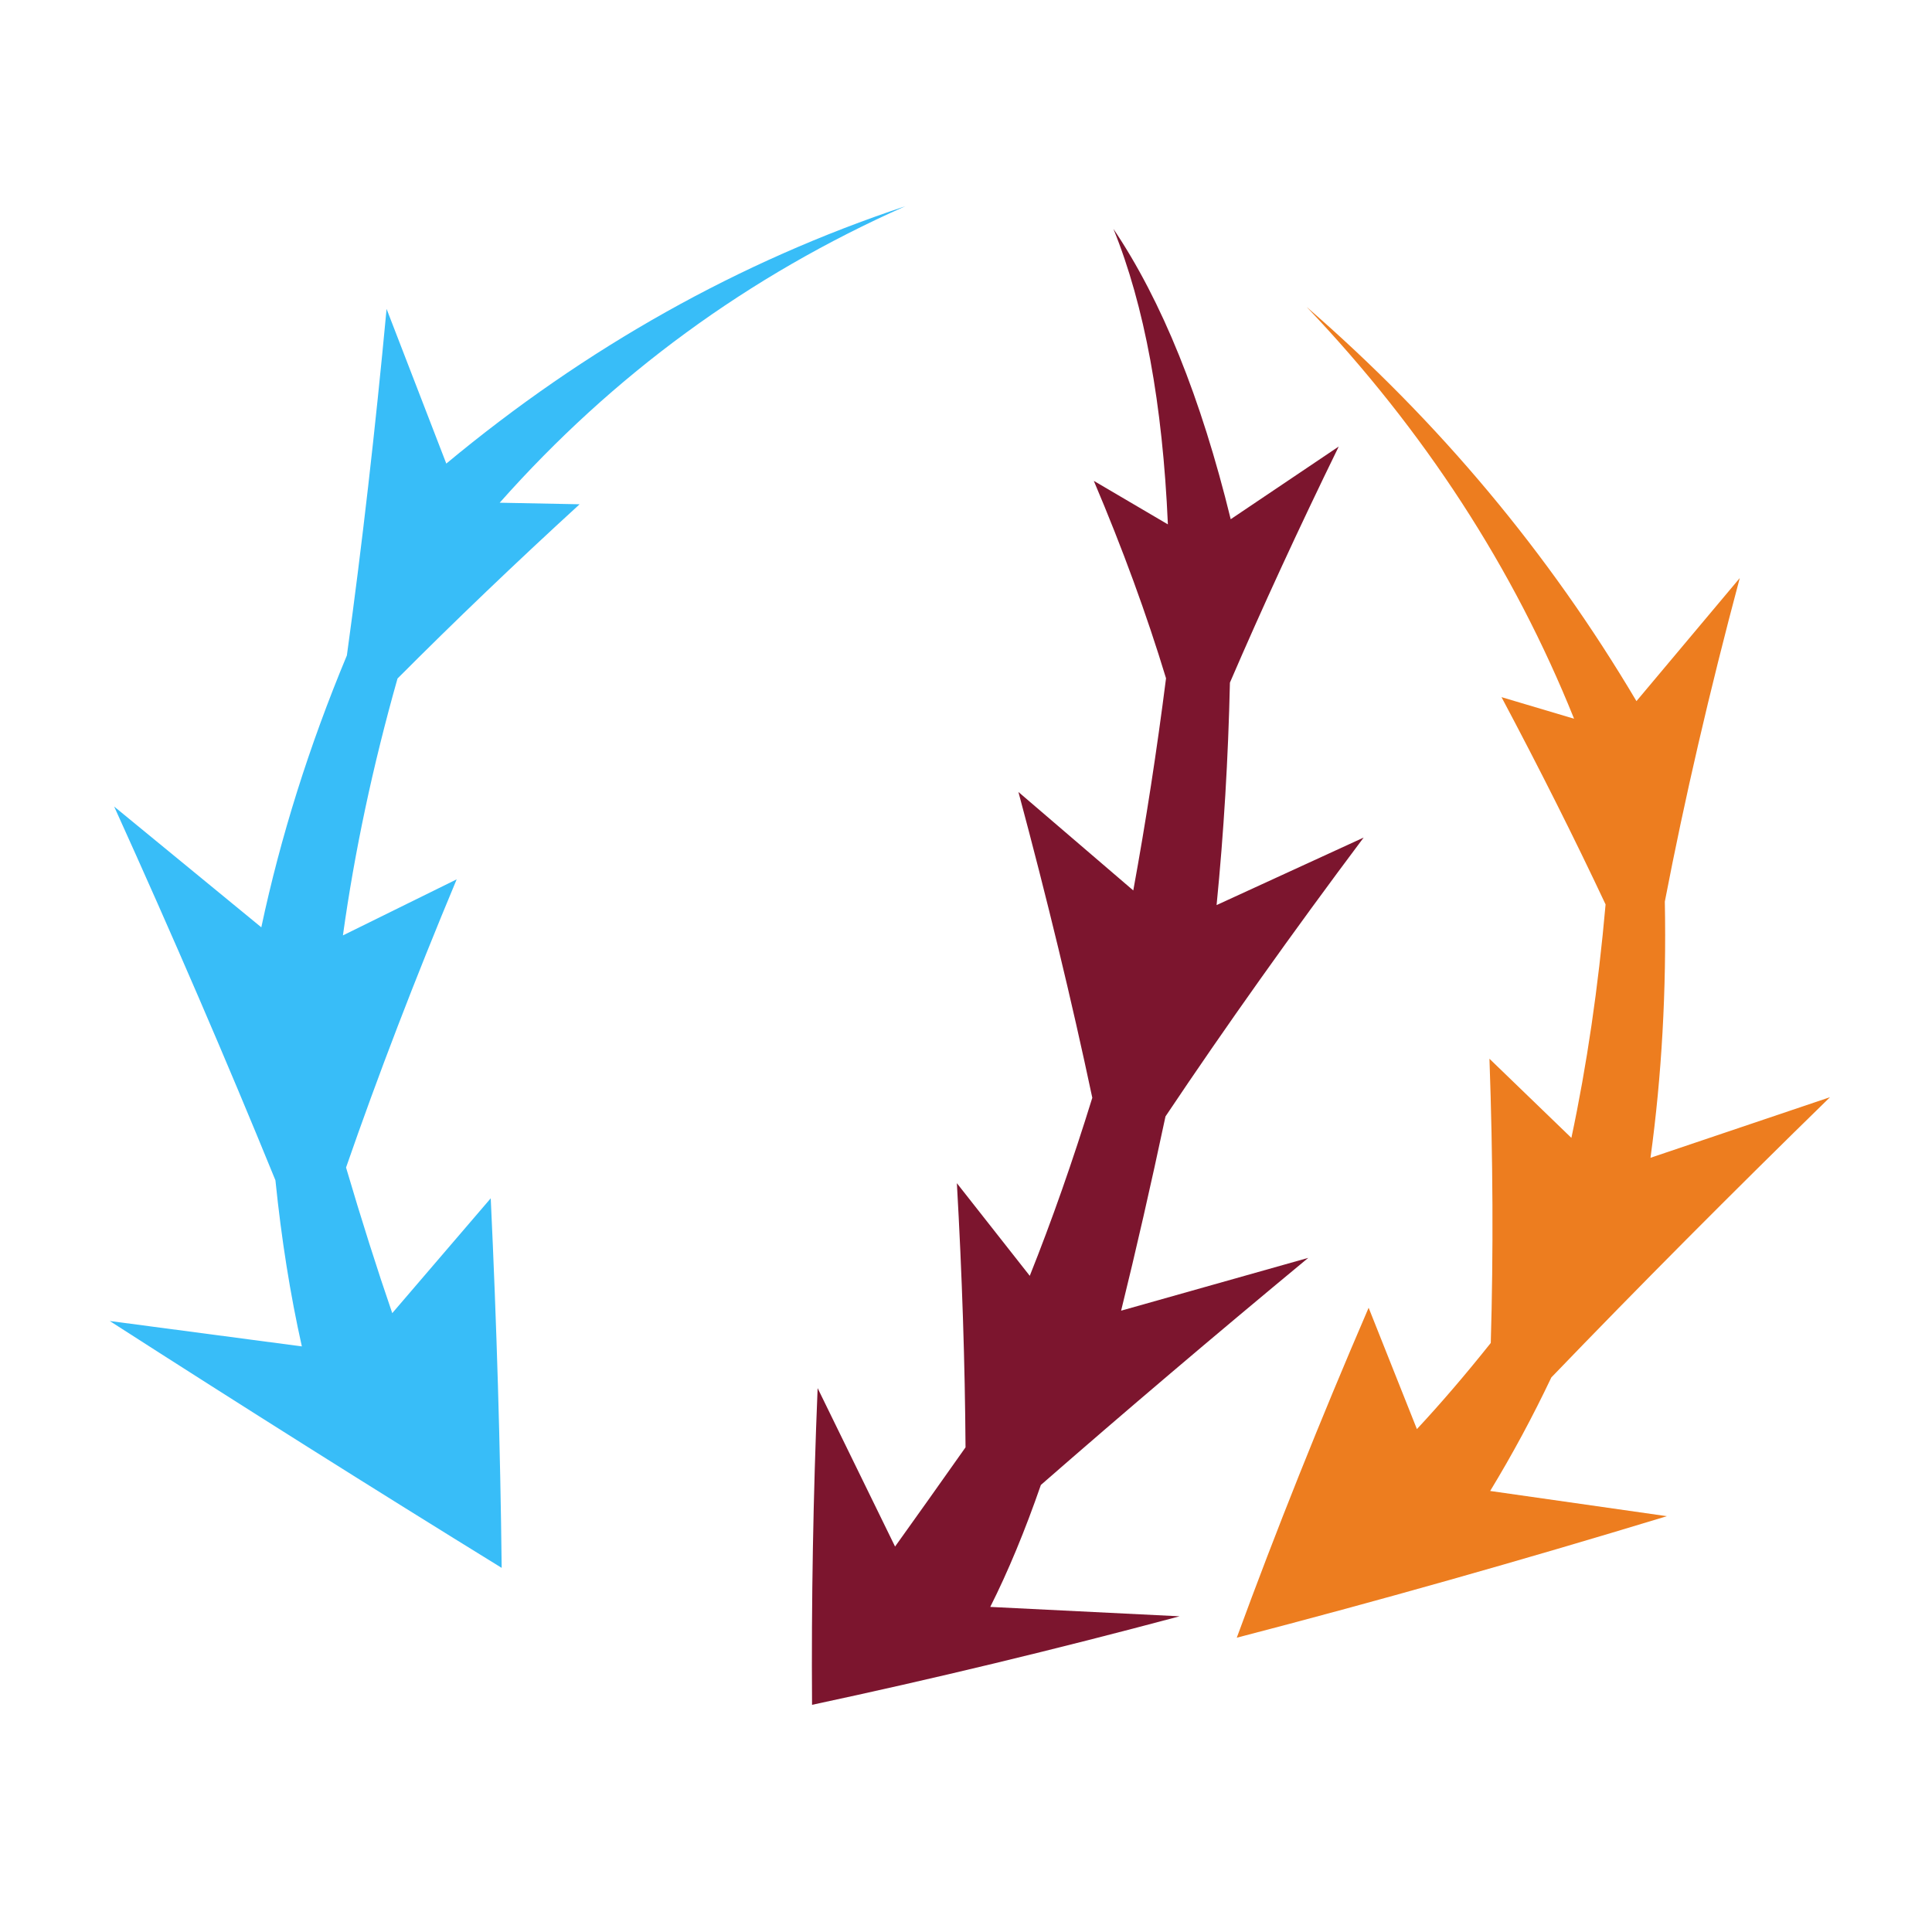
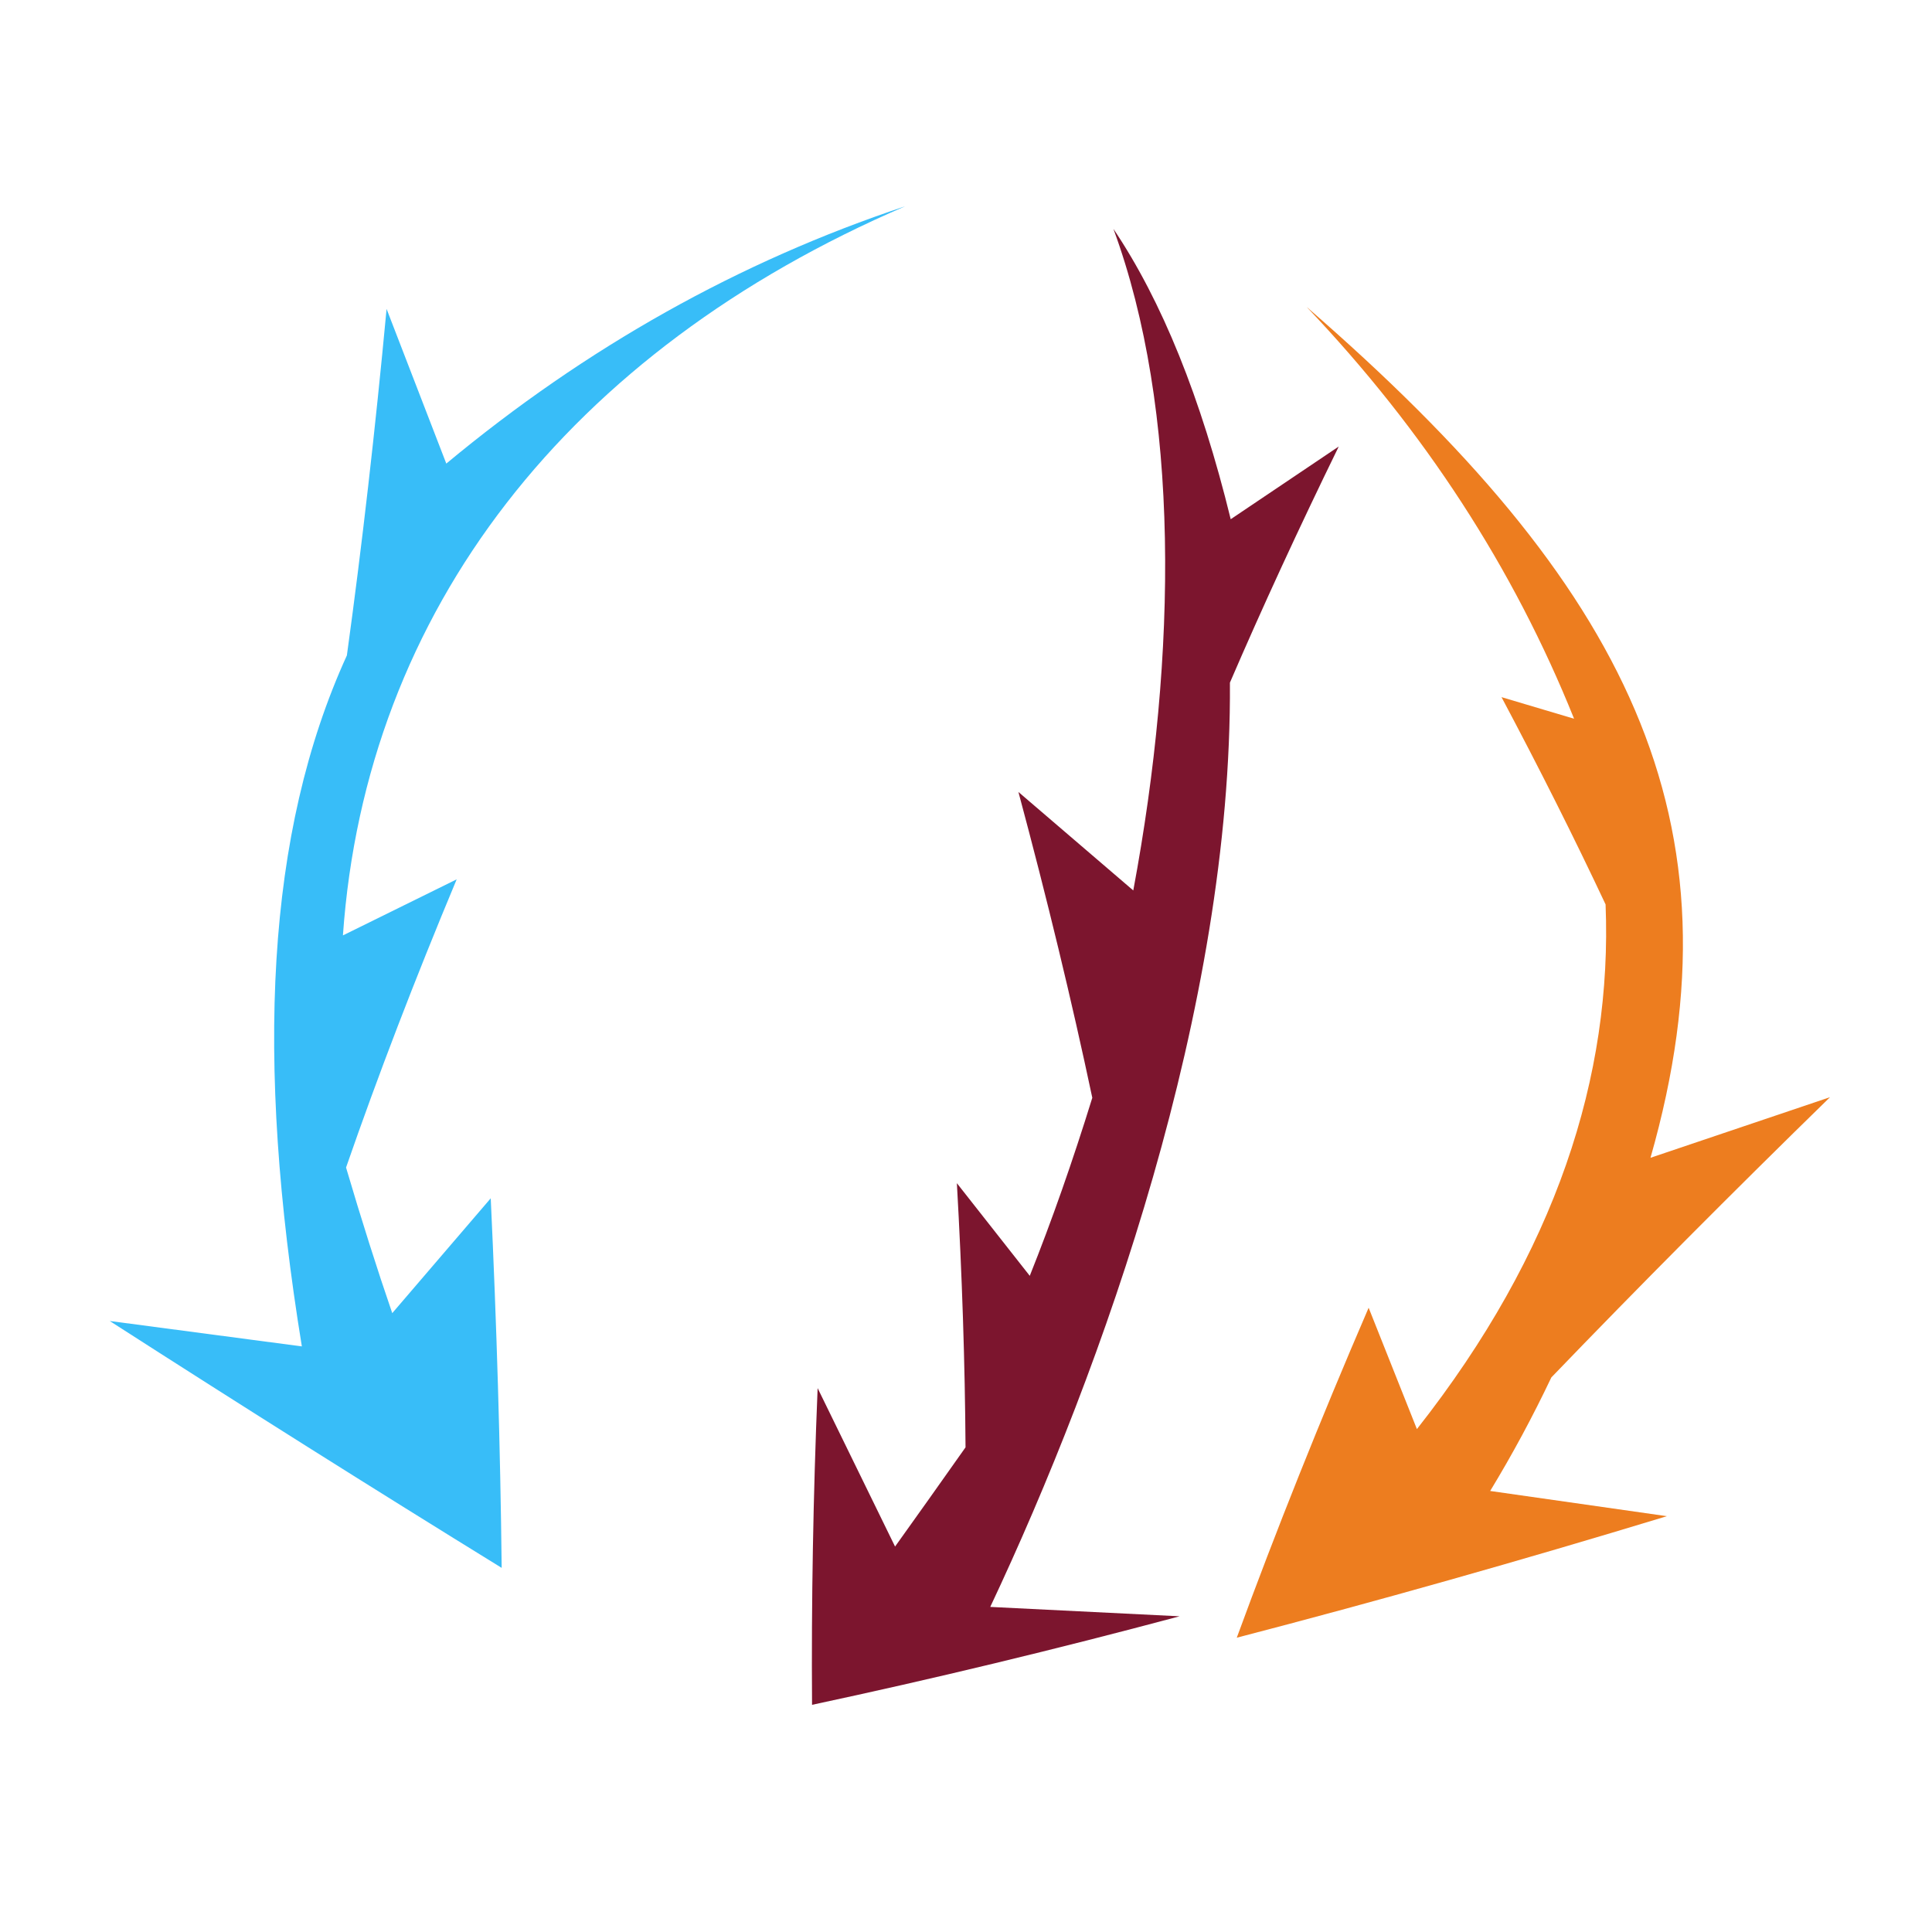
<svg xmlns="http://www.w3.org/2000/svg" viewBox="0 0 64 64" fill="none" role="img" aria-label="Brick Instruction Works logo">
  <g transform="rotate(12 32 32)">
-     <path d="M24.8 7.8 Q17.9 12.8 13.7 20.2 L16.3 19.7 Q13.8 23.2 11.6 26.6 Q11.3 31.1 11.6 35.3 L14.9 32.7 Q13.9 38.0 13.3 42.8 Q14.6 45.2 15.8 47.2 L18.2 42.8 Q19.8 48.9 21.1 54.7 Q14.1 52.2 6.7 49.4 L13.1 48.9 Q12.0 46.5 11.1 43.7 Q7.5 38.4 3.3 32.7 L8.9 35.6 Q8.9 31.0 9.8 26.2 Q9.4 20.7 8.7 14.7 L11.7 19.3 Q17.3 12.2 24.8 7.8 Z" fill="#38bdf8" />
-     <path d="M31.7 7.1 Q34.8 10.1 37.5 15.7 L40.5 12.6 Q39.4 17.0 38.6 21.0 Q39.3 24.7 39.7 28.3 L44.0 25.1 Q41.5 30.5 39.5 35.5 Q39.5 39.0 39.4 42.1 L45.1 39.1 Q41.3 43.9 38.0 48.3 Q37.7 50.7 37.2 52.6 L43.4 51.6 Q37.7 54.5 32.1 57.0 Q31.0 52.0 30.1 46.7 L33.7 51.3 Q34.4 49.7 35.3 47.6 Q34.4 43.5 33.2 39.1 L36.2 41.6 Q36.7 38.7 37.0 35.4 Q35.0 30.9 32.5 26.0 L36.9 28.4 Q36.8 24.9 36.5 21.3 Q34.9 18.4 32.8 15.4 L35.5 16.3 Q34.0 10.5 31.7 7.1 Z" fill="#7c152e" />
-     <path d="M38.5 8.3 Q46.1 12.5 51.9 18.8 L54.4 14.1 Q54.1 19.9 54.2 25.1 Q55.2 29.4 55.5 33.5 L60.9 30.3 Q57.1 36.0 53.8 41.3 Q53.3 43.4 52.6 45.4 L58.5 45.0 Q51.8 48.7 45.4 51.9 Q46.2 46.3 47.4 40.3 L49.8 43.9 Q50.7 42.4 51.6 40.6 Q50.8 36.2 49.6 31.4 L52.8 33.4 Q52.8 29.7 52.3 25.6 Q50.1 22.7 47.5 19.6 L50.0 19.8 Q45.5 13.1 38.5 8.3 Z" fill="#ed7d1f" />
+     <path d="M24.8 7.8 C14.9 14.8 10.1 24.6 11.6 35.3 L14.9 32.7 Q13.9 38.0 13.3 42.8 Q14.6 45.2 15.8 47.2 L18.2 42.8 Q19.8 48.9 21.1 54.7 Q14.1 52.2 6.7 49.4 L13.1 48.9 C9.6 39.9 8.4 32.5 9.8 26.2 Q9.4 20.7 8.7 14.7 L11.7 19.3 Q17.3 12.2 24.8 7.8 Z" fill="#38bdf8" />
+     <path d="M31.7 7.1 Q34.8 10.1 37.5 15.7 L40.5 12.6 Q39.4 17.0 38.6 21.0 C40.9 31.5 39.2 44.1 37.2 52.6 L43.4 51.6 Q37.7 54.5 32.1 57.0 Q31.0 52.0 30.1 46.7 L33.7 51.3 Q34.4 49.7 35.3 47.6 Q34.4 43.5 33.2 39.1 L36.2 41.6 Q36.7 38.7 37.0 35.4 Q35.0 30.9 32.5 26.0 L36.9 28.4 C36.7 20.4 35.1 12.5 31.7 7.1 Z" fill="#7c152e" />
+     <path d="M38.5 8.3 C50.8 15.1 56.3 21.9 55.5 33.5 L60.9 30.3 Q57.1 36.0 53.8 41.3 Q53.3 43.4 52.6 45.4 L58.5 45.0 Q51.8 48.7 45.4 51.9 Q46.2 46.3 47.4 40.3 L49.8 43.9 C53.1 37.2 53.7 31.1 52.3 25.6 Q50.1 22.7 47.5 19.6 L50.0 19.8 Q45.5 13.1 38.5 8.3 Z" fill="#ed7d1f" />
  </g>
</svg>
